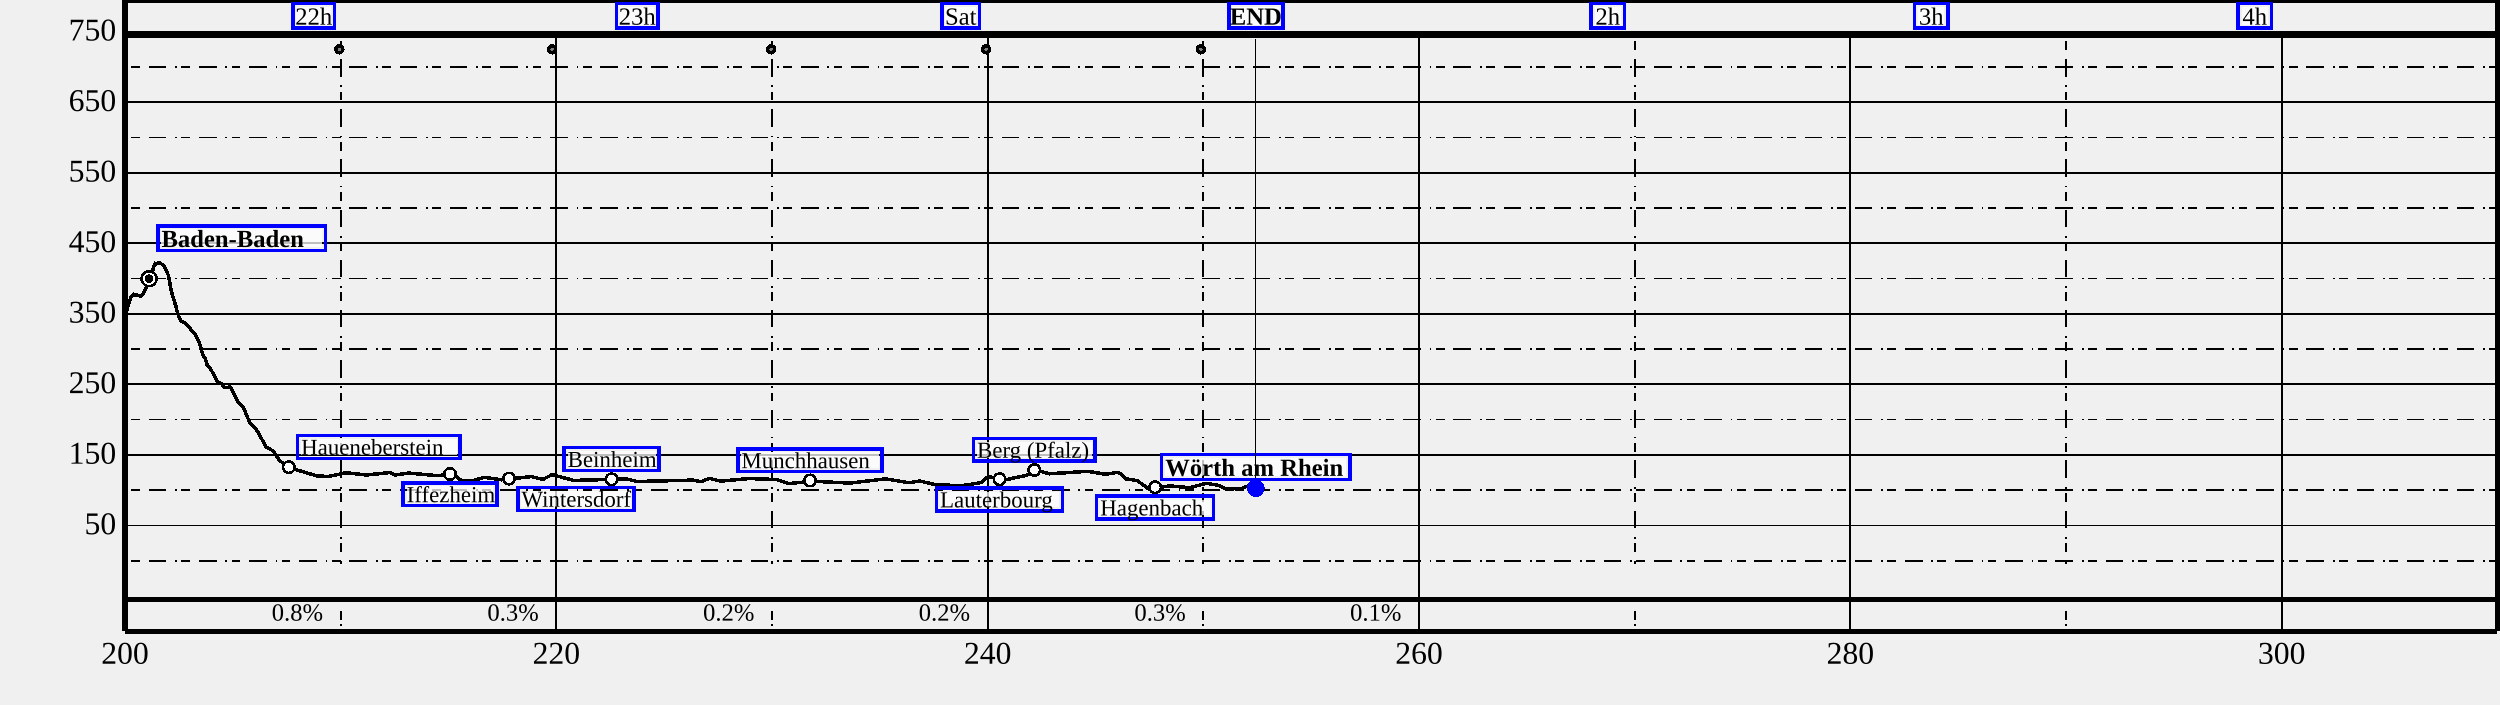
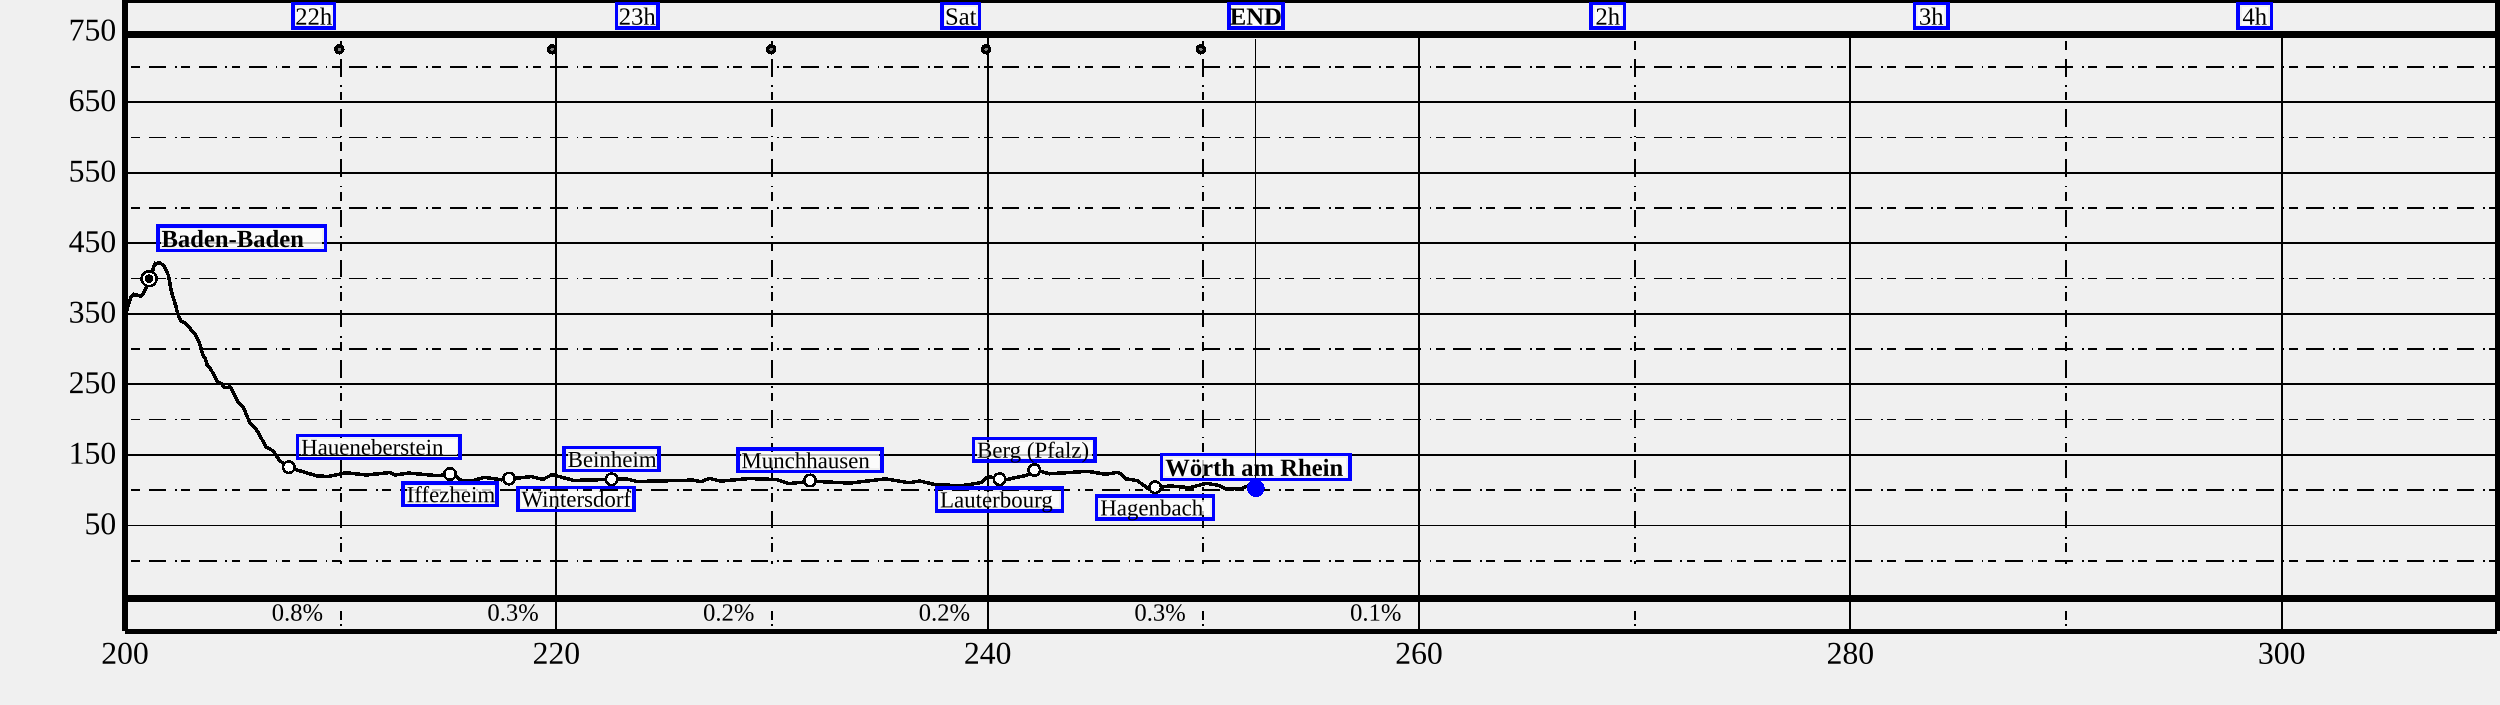
<svg xmlns="http://www.w3.org/2000/svg" height="400" width="1420">
  <g font-size="18" id="world" shape-rendering="crispEdges">
    <g id="BG" />
    <g id="SB" transform="translate(71 360)">
      <text text-anchor="middle" x="0" y="17">
200
</text>
      <text text-anchor="middle" x="245" y="17">
220
</text>
      <text text-anchor="middle" x="490" y="17">
240
</text>
      <text text-anchor="middle" x="735" y="17">
260
</text>
      <text text-anchor="middle" x="980" y="17">
280
</text>
      <text text-anchor="middle" x="1225" y="17">
300
</text>
    </g>
    <g id="SD" transform="translate(71 0)">
      <path d="M0,0 L1347.5,0" stroke="black" stroke-width="3" />
      <path d="M0,0 L0,358.5" stroke="black" stroke-width="3" />
      <path d="M0,358.5 L1347.5,358.5" stroke="black" stroke-width="3" />
      <path d="M1347.5,0 L1347.5,358.5" stroke="black" stroke-width="3" />
      <path d="M0,358.5 L1347.5,358.5" stroke="black" stroke-width="1" />
      <path d="M0,20 L0,358.5" stroke="black" stroke-width="1" />
      <path d="M245,20 L245,358.5" stroke="black" stroke-width="1" />
      <path d="M490,20 L490,358.5" stroke="black" stroke-width="1" />
      <path d="M735,20 L735,358.5" stroke="black" stroke-width="1" />
      <path d="M980,20 L980,358.5" stroke="black" stroke-width="1" />
      <path d="M1225,20 L1225,358.5" stroke="black" stroke-width="1" />
      <path d="M122.5,20 L122.5,320.5" stroke="black" stroke-dasharray="1.0,2.5,5.0,5.0,10.0,5.0" />
      <path d="M367.5,20 L367.5,320.5" stroke="black" stroke-dasharray="1.0,2.5,5.0,5.0,10.0,5.0" />
      <path d="M612.5,20 L612.5,320.5" stroke="black" stroke-dasharray="1.0,2.5,5.0,5.0,10.0,5.0" />
      <path d="M857.5,20 L857.5,320.5" stroke="black" stroke-dasharray="1.0,2.5,5.0,5.0,10.0,5.0" />
      <path d="M1102.5,20 L1102.5,320.5" stroke="black" stroke-dasharray="1.0,2.5,5.0,5.0,10.0,5.0" />
      <path d="M1347.5,20 L1347.5,320.5" stroke="black" stroke-dasharray="1.0,2.5,5.0,5.0,10.0,5.0" />
+       <path d="M0,338.5 L1347.5,338.5" stroke="black" stroke-width="1" />
      <path d="M0,298.438 L1347.5,298.438" stroke="black" stroke-width="1" />
      <path d="M0,258.375 L1347.5,258.375" stroke="black" stroke-width="1" />
      <path d="M0,218.312 L1347.5,218.312" stroke="black" stroke-width="1" />
      <path d="M0,178.25 L1347.5,178.25" stroke="black" stroke-width="1" />
      <path d="M0,138.188 L1347.5,138.188" stroke="black" stroke-width="1" />
      <path d="M0,98.125 L1347.5,98.125" stroke="black" stroke-width="1" />
      <path d="M0,58.062 L1347.5,58.062" stroke="black" stroke-width="1" />
      <path d="M0,18 L1347.5,18" stroke="black" stroke-width="1" />
      <path d="M0,318.469 L1347.5,318.469" stroke="black" stroke-dasharray="1.0,2.5,5.0,5.0,10.0,5.0" />
      <path d="M0,278.406 L1347.5,278.406" stroke="black" stroke-dasharray="1.0,2.5,5.0,5.0,10.0,5.0" />
      <path d="M0,238.344 L1347.5,238.344" stroke="black" stroke-dasharray="1.0,2.5,5.0,5.0,10.0,5.0" />
      <path d="M0,198.281 L1347.5,198.281" stroke="black" stroke-dasharray="1.0,2.5,5.0,5.0,10.0,5.0" />
      <path d="M0,158.219 L1347.5,158.219" stroke="black" stroke-dasharray="1.0,2.5,5.0,5.0,10.0,5.0" />
      <path d="M0,118.156 L1347.5,118.156" stroke="black" stroke-dasharray="1.0,2.5,5.0,5.0,10.0,5.0" />
      <path d="M0,78.094 L1347.5,78.094" stroke="black" stroke-dasharray="1.0,2.5,5.0,5.0,10.0,5.0" />
      <path d="M0,38.031 L1347.5,38.031" stroke="black" stroke-dasharray="1.0,2.5,5.0,5.0,10.0,5.0" />
      <path d="M0,20 L1347.5,20" stroke="black" stroke-width="3" />
      <text font-size="14" text-anchor="end" x="112.5" y="352.5">
0.8%
</text>
      <text font-size="14" text-anchor="end" x="235" y="352.5">
0.3%
</text>
      <text font-size="14" text-anchor="end" x="357.5" y="352.5">
0.2%
</text>
      <text font-size="14" text-anchor="end" x="480" y="352.5">
0.2%
</text>
      <text font-size="14" text-anchor="end" x="602.5" y="352.5">
0.3%
</text>
      <text font-size="14" text-anchor="end" x="725" y="352.5">
0.1%
</text>
      <path d="M122.5,355.5 L122.5,340.5" stroke="black" stroke-dasharray="1.0,2.5,5.0,5.0,10.0,5.0" />
      <path d="M367.5,355.5 L367.5,340.5" stroke="black" stroke-dasharray="1.0,2.5,5.0,5.0,10.0,5.0" />
      <path d="M612.5,355.5 L612.5,340.5" stroke="black" stroke-dasharray="1.0,2.5,5.0,5.0,10.0,5.0" />
      <path d="M857.5,355.5 L857.5,340.5" stroke="black" stroke-dasharray="1.0,2.5,5.0,5.0,10.0,5.0" />
      <path d="M1102.5,355.5 L1102.5,340.5" stroke="black" stroke-dasharray="1.0,2.5,5.0,5.0,10.0,5.0" />
      <path d="M1347.5,355.5 L1347.5,340.5" stroke="black" stroke-dasharray="1.0,2.5,5.0,5.0,10.0,5.0" />
      <path d="M0,340.5 L1347.5,340.5" stroke="black" stroke-width="3" />
      <path d="M0.4,176.5 L1.0,176.6 L1.3,174.7 L3.5,168.5 L4.8,167.0 L9.0,168.3 L10.2,166.8 L12.3,163.1 L13.5,158.4 L15.9,153.2 L16.2,151.2 L19.2,148.8 L22.2,151.1 L24.6,156.3 L26.4,165.7 L28.6,173.1 L28.8,173.1 L29.3,176.3 L31.6,182.2 L34.4,183.7 L39.8,189.8 L42.5,195.4 L44.1,201.2 L45.6,203.8 L46.7,207.5 L48.6,209.5 L52.5,216.8 L54.8,218.0 L56.3,220.2 L59.8,219.8 L64.2,228.5 L67.5,231.9 L71.0,240.5 L74.7,244.1 L80.2,253.9 L84.4,256.3 L87.9,261.8 L94.8,266.1 L109.3,270.4 L115.4,270.6 L125.7,268.5 L137.2,269.8 L150.4,268.4 L153.3,269.8 L161.1,268.7 L177.7,270.2 L184.2,269.4 L187.9,270.5 L190.4,272.7 L196.9,273.3 L203.9,271.1 L214.1,272.5 L230.7,270.7 L237.3,272.3 L242.6,269.6 L254.9,272.9 L284.6,272.0 L291.0,273.5 L322.5,272.7 L327.1,273.6 L332.0,271.7 L338.3,273.3 L354.7,271.8 L370.3,272.4 L377.2,274.7 L390.1,273.3 L411.6,274.4 L432.0,272.0 L445.2,274.2 L451.5,273.2 L460.4,275.3 L475.1,275.9 L486.4,274.1 L490.2,270.7 L499.7,272.6 L512.4,269.9 L516.5,266.8 L525.1,269.1 L546.9,267.7 L557.1,269.4 L563.8,268.3 L565.7,269.0 L568.2,271.9 L575.0,273.0 L581.4,277.7 L593.4,276.0 L605.0,277.0 L614.1,274.5 L620.9,275.6 L625.4,277.8 L634.5,277.4 L638.1,275.9 L642.3,277.1" fill="transparent" id="track" stroke="black" stroke-linejoin="miter" stroke-miterlimit="1" stroke-width="2" />
      <g>
        <g>
          <circle cx="611.056" cy="28" fill="Gray" id="user-step" r="2" stroke="black" stroke-width="2" />
        </g>
        <g>
          <circle cx="489.113" cy="28" fill="Gray" id="user-step" r="2" stroke="black" stroke-width="2" />
        </g>
        <g>
          <circle cx="367.033" cy="28" fill="Gray" id="user-step" r="2" stroke="black" stroke-width="2" />
        </g>
        <g>
          <circle cx="242.645" cy="28" fill="Gray" id="user-step" r="2" stroke="black" stroke-width="2" />
        </g>
        <g>
          <circle cx="121.74" cy="28" fill="Gray" id="user-step" r="2" stroke="black" stroke-width="2" />
        </g>
        <g />
        <g transform="translate(1209.688 17)">
          <rect fill="white" fill-opacity="0.75" height="10" id="label-bg" width="14.817" x="-7.409" y="-13" />
          <rect fill="none" height="14" id="label-dbg" stroke="blue" stroke-width="2" width="18.817" x="-9.409" y="-15" />
          <text font-size="14.0" font-style="normal" font-weight="normal" id="" text-anchor="middle" x="0.000" y="-3.000">
 4h
</text>
        </g>
        <g />
        <g transform="translate(1025.938 17)">
          <rect fill="white" fill-opacity="0.75" height="10" id="label-bg" width="14.817" x="-7.409" y="-13" />
          <rect fill="none" height="14" id="label-dbg" stroke="blue" stroke-width="2" width="18.817" x="-9.409" y="-15" />
          <text font-size="14.0" font-style="normal" font-weight="normal" id="" text-anchor="middle" x="0.000" y="-3.000">
 3h
</text>
        </g>
        <g />
        <g transform="translate(842.1875 17)">
          <rect fill="white" fill-opacity="0.75" height="10" id="label-bg" width="14.817" x="-7.409" y="-13" />
          <rect fill="none" height="14" id="label-dbg" stroke="blue" stroke-width="2" width="18.817" x="-9.409" y="-15" />
          <text font-size="14.0" font-style="normal" font-weight="normal" id="" text-anchor="middle" x="0.000" y="-3.000">
 2h
</text>
        </g>
        <g />
        <g transform="translate(474.6875 17)">
          <rect fill="white" fill-opacity="0.75" height="10" id="label-bg" width="17.304" x="-8.652" y="-13" />
          <rect fill="none" height="14" id="label-dbg" stroke="blue" stroke-width="2" width="21.304" x="-10.652" y="-15" />
          <text font-size="14.0" font-style="normal" font-weight="normal" id="" text-anchor="middle" x="0.000" y="-3.000">
Sat
</text>
        </g>
        <g />
        <g transform="translate(290.9375 17)">
          <rect fill="white" fill-opacity="0.75" height="10" id="label-bg" width="19.625" x="-9.812" y="-13" />
          <rect fill="none" height="14" id="label-dbg" stroke="blue" stroke-width="2" width="23.625" x="-11.812" y="-15" />
          <text font-size="14.0" font-style="normal" font-weight="normal" id="" text-anchor="middle" x="0.000" y="-3.000">
23h
</text>
        </g>
        <g />
        <g transform="translate(107.1875 17)">
          <rect fill="white" fill-opacity="0.75" height="10" id="label-bg" width="19.625" x="-9.812" y="-13" />
          <rect fill="none" height="14" id="label-dbg" stroke="blue" stroke-width="2" width="23.625" x="-11.812" y="-15" />
          <text font-size="14.0" font-style="normal" font-weight="normal" id="" text-anchor="middle" x="0.000" y="-3.000">
22h
</text>
        </g>
        <g>
          <circle cx="93.04" cy="265.346" fill="Black" id="10/wp" r="4" />
          <circle cx="93.04" cy="265.346" fill="white" id="10/wp-little-white" r="2.5" />
        </g>
        <g transform="translate(93.03956 265.3459)">
          <rect fill="white" fill-opacity="0.75" height="9" id="label-bg" width="88.291" x="7" y="-16" />
          <rect fill="none" height="13" id="label-dbg" stroke="blue" stroke-width="2" width="92.291" x="5" y="-18" />
          <text font-size="13.0" font-style="normal" font-weight="normal" id="10/wp/text" text-anchor="start" x="7.000" y="-7.000">
Haueneberstein
</text>
        </g>
        <g>
          <circle cx="218.163" cy="271.836" fill="Black" id="9/wp" r="4" />
          <circle cx="218.163" cy="271.836" fill="white" id="9/wp-little-white" r="2.5" />
        </g>
        <g transform="translate(218.1634 271.836)">
          <rect fill="white" fill-opacity="0.75" height="9" id="label-bg" width="61.966" x="7" y="7" />
          <rect fill="none" height="13" id="label-dbg" stroke="blue" stroke-width="2" width="65.966" x="5" y="5" />
          <text font-size="13.0" font-style="normal" font-weight="normal" id="9/wp/text" text-anchor="start" x="7.000" y="16.000">
Wintersdorf
</text>
        </g>
        <g>
          <circle cx="389.103" cy="272.918" fill="Black" id="8/wp" r="4" />
          <circle cx="389.103" cy="272.918" fill="white" id="8/wp-little-white" r="2.5" />
        </g>
        <g transform="translate(389.1032 272.9177)">
          <rect fill="white" fill-opacity="0.75" height="9" id="label-bg" width="77.977" x="-38.988" y="-16" />
          <rect fill="none" height="13" id="label-dbg" stroke="blue" stroke-width="2" width="81.977" x="-40.988" y="-18" />
          <text font-size="13.0" font-style="normal" font-weight="normal" id="8/wp/text" text-anchor="start" x="-38.988" y="-7.000">
Munchhausen
</text>
        </g>
        <g>
          <circle cx="276.397" cy="272.237" fill="Black" id="7/wp" r="4" />
          <circle cx="276.397" cy="272.237" fill="white" id="7/wp-little-white" r="2.5" />
        </g>
        <g transform="translate(276.3968 272.2366)">
          <rect fill="white" fill-opacity="0.75" height="9" id="label-bg" width="49.959" x="-24.979" y="-16" />
          <rect fill="none" height="13" id="label-dbg" stroke="blue" stroke-width="2" width="53.959" x="-26.979" y="-18" />
          <text font-size="13.0" font-style="normal" font-weight="normal" id="7/wp/text" text-anchor="start" x="-24.979" y="-7.000">
Beinheim
</text>
        </g>
        <g>
          <circle cx="516.512" cy="266.988" fill="Black" id="6/wp" r="4" />
          <circle cx="516.512" cy="266.988" fill="white" id="6/wp-little-white" r="2.5" />
        </g>
        <g transform="translate(516.5121 266.9884)">
          <rect fill="white" fill-opacity="0.75" height="9" id="label-bg" width="65.122" x="-32.561" y="-16" />
          <rect fill="none" height="13" id="label-dbg" stroke="blue" stroke-width="2" width="69.122" x="-34.561" y="-18" />
          <text font-size="13.0" font-style="normal" font-weight="normal" id="6/wp/text" text-anchor="start" x="-32.561" y="-7.000">
Berg (Pfalz)
</text>
        </g>
        <g>
          <circle cx="496.739" cy="272.197" fill="Black" id="5/wp" r="4" />
          <circle cx="496.739" cy="272.197" fill="white" id="5/wp-little-white" r="2.5" />
        </g>
        <g transform="translate(496.7392 272.1966)">
          <rect fill="white" fill-opacity="0.75" height="9" id="label-bg" width="67.586" x="-33.793" y="7" />
          <rect fill="none" height="13" id="label-dbg" stroke="blue" stroke-width="2" width="71.586" x="-35.793" y="5" />
          <text font-size="13.0" font-style="normal" font-weight="normal" id="5/wp/text" text-anchor="start" x="-33.793" y="16.000">
Lauterbourg
</text>
        </g>
        <g>
          <circle cx="184.616" cy="269.232" fill="Black" id="4/wp" r="4" />
          <circle cx="184.616" cy="269.232" fill="white" id="4/wp-little-white" r="2.5" />
        </g>
        <g transform="translate(184.6157 269.2319)">
          <rect fill="white" fill-opacity="0.75" height="9" id="label-bg" width="49.266" x="-24.633" y="7" />
          <rect fill="none" height="13" id="label-dbg" stroke="blue" stroke-width="2" width="53.266" x="-26.633" y="5" />
          <text font-size="13.0" font-style="normal" font-weight="normal" id="4/wp/text" text-anchor="start" x="-24.633" y="16.000">
Iffezheim
</text>
        </g>
        <g>
          <circle cx="585.114" cy="276.764" fill="Black" id="3/wp" r="4" />
          <circle cx="585.114" cy="276.764" fill="white" id="3/wp-little-white" r="2.5" />
        </g>
        <g transform="translate(585.1145 276.7637)">
          <rect fill="white" fill-opacity="0.75" height="9" id="label-bg" width="62.351" x="-31.176" y="7" />
          <rect fill="none" height="13" id="label-dbg" stroke="blue" stroke-width="2" width="66.351" x="-33.176" y="5" />
          <text font-size="13.0" font-style="normal" font-weight="normal" id="3/wp/text" text-anchor="start" x="-31.176" y="16.000">
Hagenbach
</text>
        </g>
        <g>
          <circle cx="642.301" cy="277.284" fill="Black" id="2/wp" r="5" />
          <circle cx="642.301" cy="277.284" fill="white" id="2/wp-little-white" r="3.5" />
          <circle cx="642.301" cy="277.284" fill="black" id="2/wp-little-white" r="2.5" />
        </g>
        <g transform="translate(642.301 277.2845)">
          <rect fill="white" fill-opacity="0.75" height="10" id="label-bg" width="102.959" x="-51.48" y="-17" />
          <rect fill="none" height="14" id="label-dbg" stroke="blue" stroke-width="2" width="106.959" x="-53.48" y="-19" />
          <text font-size="14.0" font-style="normal" font-weight="bold" id="2/wp/text" text-anchor="start" x="-51.480" y="-7.000">
Wörth am Rhein
</text>
        </g>
        <g>
          <circle cx="13.697" cy="158.299" fill="Black" id="1/wp" r="5" />
          <circle cx="13.697" cy="158.299" fill="white" id="1/wp-little-white" r="3.5" />
          <circle cx="13.697" cy="158.299" fill="black" id="1/wp-little-white" r="2.5" />
        </g>
        <g transform="translate(13.69698 158.2989)">
          <rect fill="white" fill-opacity="0.75" height="10" id="label-bg" width="91.196" x="7" y="-28" />
          <rect fill="none" height="14" id="label-dbg" stroke="blue" stroke-width="2" width="95.196" x="5" y="-30" />
          <text font-size="14.0" font-style="normal" font-weight="bold" id="1/wp/text" text-anchor="start" x="7.000" y="-18.000">
Baden-Baden
</text>
        </g>
        <path d="M16.91,148.03 L15.49,152.57" id="link" stroke="black" stroke-linejoin="miter" stroke-miterlimit="1" stroke-width="0.5" />
        <g>
          <circle cx="642.301" cy="277.284" fill="Blue" id="0/wp" r="5" />
        </g>
        <g transform="translate(642.301 277.2845)">
          <rect fill="white" fill-opacity="0.75" height="10" id="label-bg" width="26.638" x="-13.319" y="-273.284" />
          <rect fill="none" height="14" id="label-dbg" stroke="blue" stroke-width="2" width="30.638" x="-15.319" y="-275.284" />
          <text font-size="14.0" font-style="normal" font-weight="bold" id="0/wp/text" text-anchor="middle" x="0.000" y="-263.284">
END
</text>
        </g>
        <path d="M642.30,22.00 L642.30,271.28" id="link" stroke="black" stroke-linejoin="miter" stroke-miterlimit="1" stroke-width="0.5" />
      </g>
    </g>
    <g id="SL" transform="translate(0 0)">
      <text text-anchor="end" x="66" y="303.438">
50
</text>
      <text text-anchor="end" x="66" y="263.375">
150
</text>
      <text text-anchor="end" x="66" y="223.312">
250
</text>
      <text text-anchor="end" x="66" y="183.25">
350
</text>
      <text text-anchor="end" x="66" y="143.188">
450
</text>
      <text text-anchor="end" x="66" y="103.125">
550
</text>
      <text text-anchor="end" x="66" y="63.062">
650
</text>
      <text text-anchor="end" x="66" y="23">
750
</text>
    </g>
  </g>
</svg>
